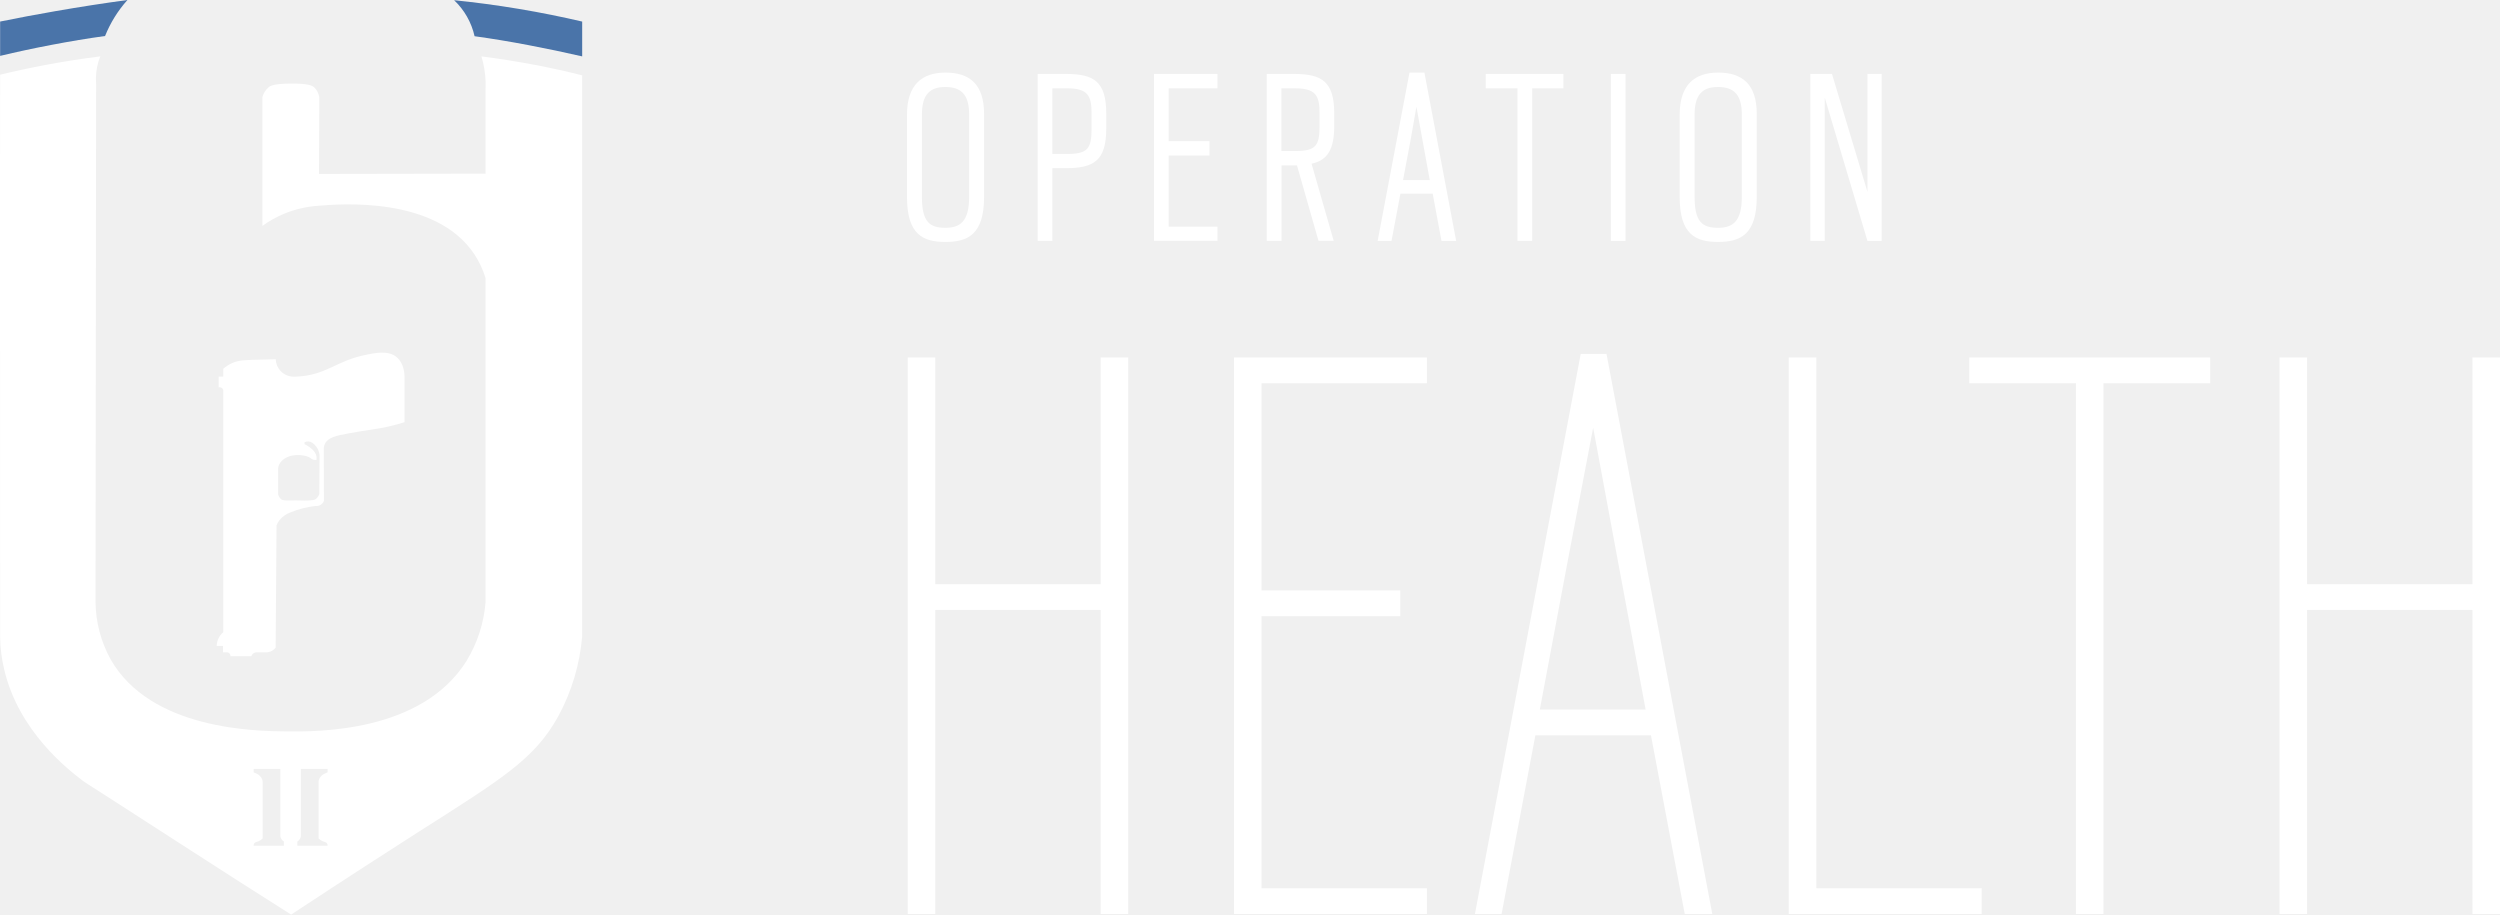
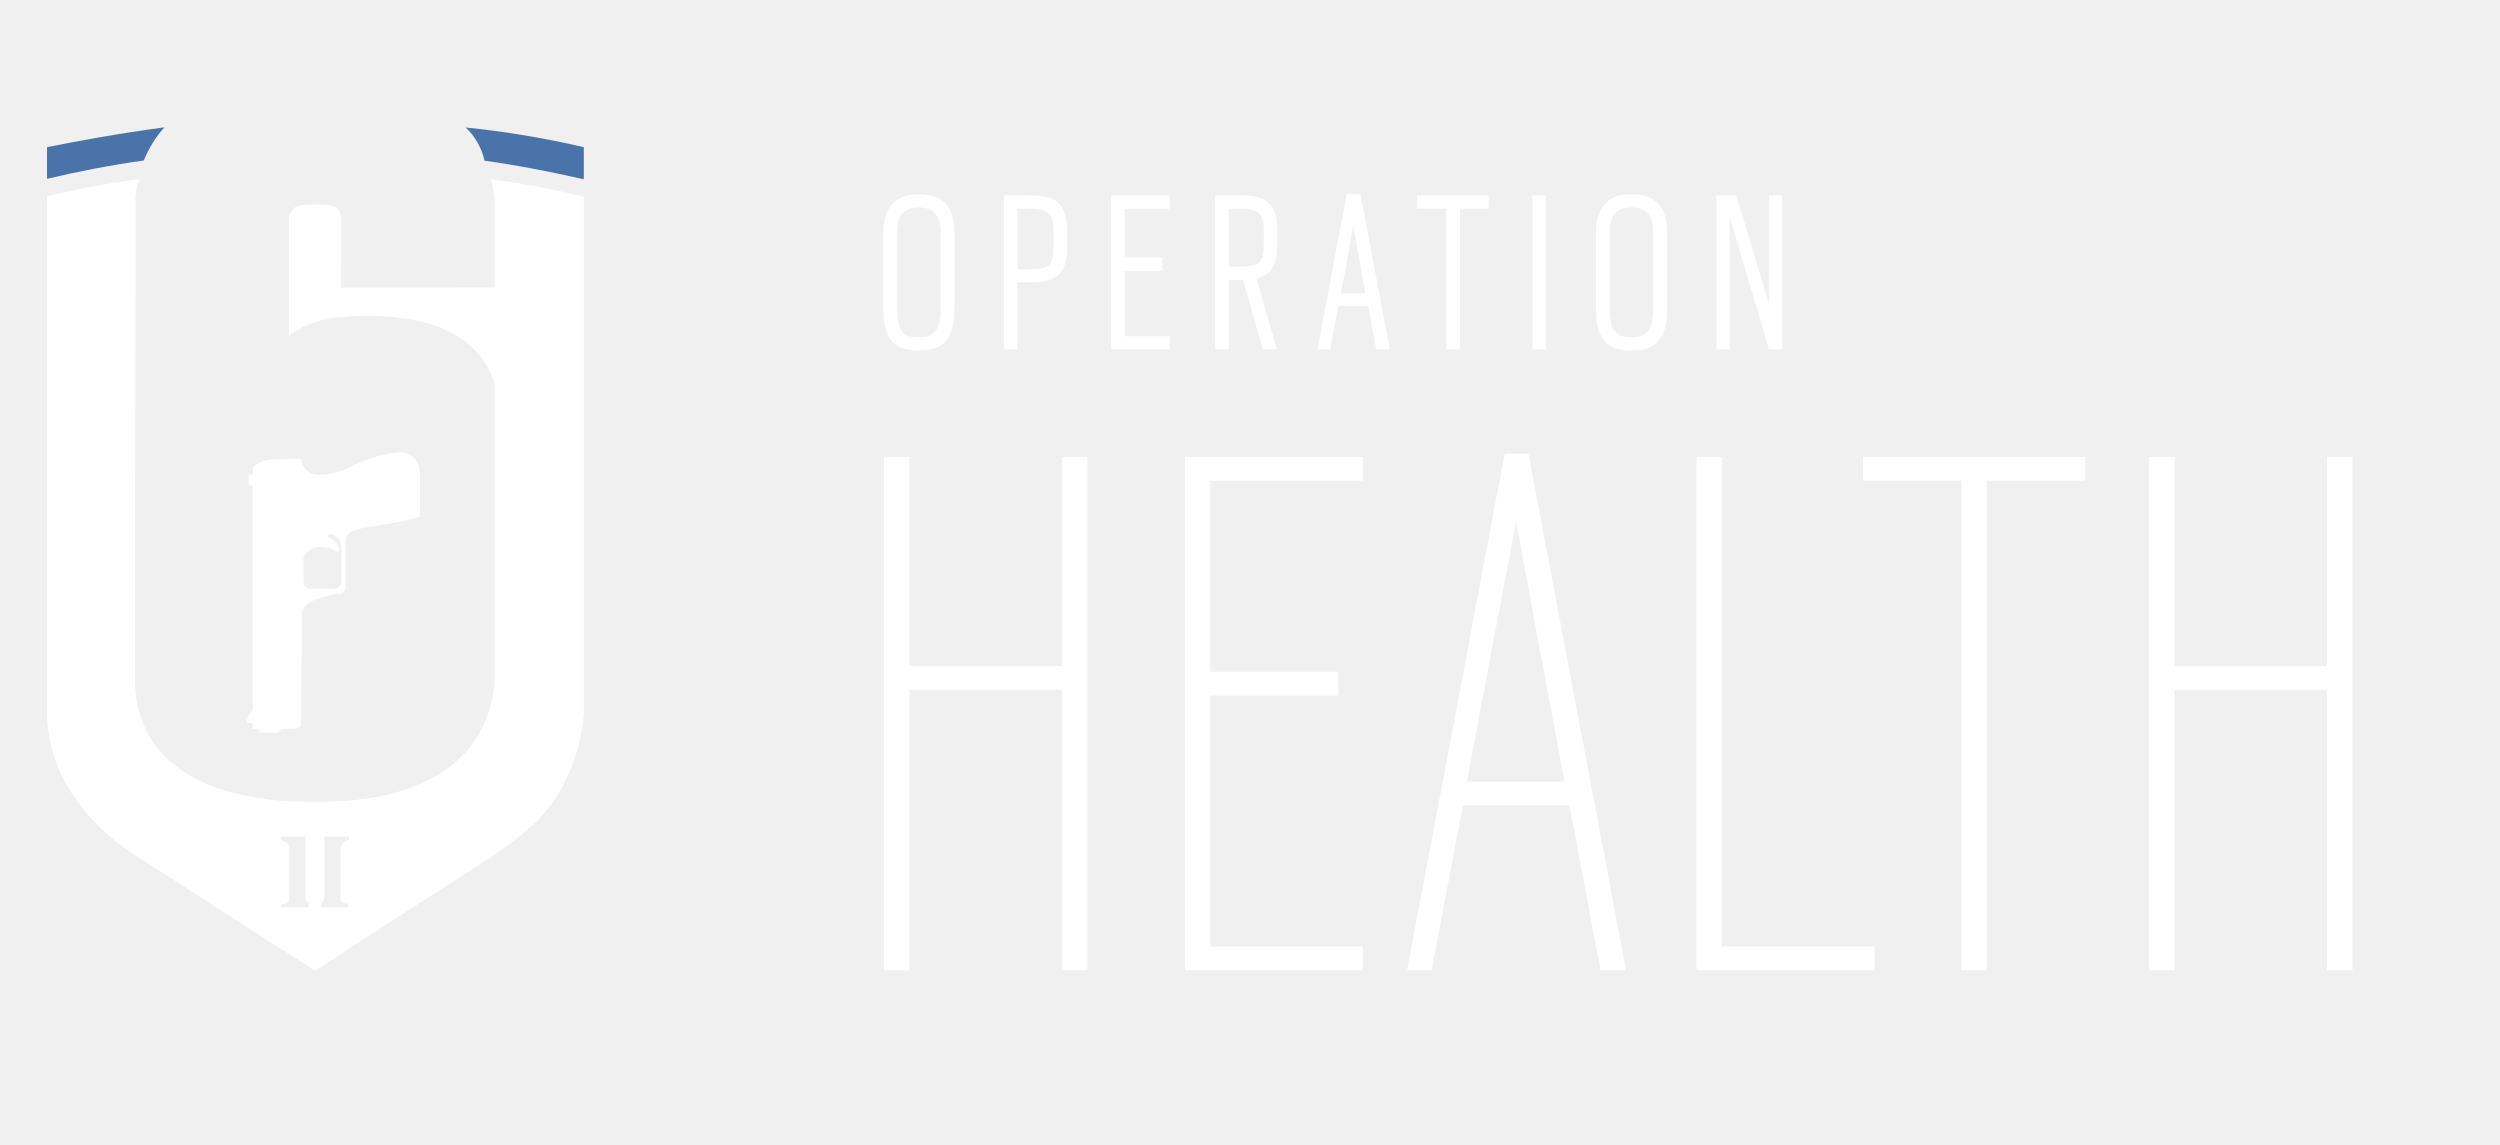
- <svg xmlns="http://www.w3.org/2000/svg" id="Horizontal" viewBox="0 0 1405.96 514.35">
-   <defs>
-     <style>.cls-1{fill:#4a74a9;}.cls-2{fill:#fff;}</style>
-   </defs>
-   <path id="ShieldTopRight" class="cls-1" d="M284,77.75c11.49,1.16,23.64,2.75,36.38,4.88s24.49,4.53,35.63,7.13v19.58Q341.51,106,325.75,103T295.5,98A40.08,40.08,0,0,0,284,77.75Z" transform="translate(-28.6 -77.63)" />
-   <path id="ShieldTopLeft" class="cls-1" d="M28.67,109.06V89.75q15.2-3.09,31.21-5.87,20.72-3.6,40.38-6.25A68.87,68.87,0,0,0,87.69,97.88q-14.52,2-30.19,5C47.46,104.79,37.84,106.87,28.67,109.06Z" transform="translate(-28.6 -77.63)" />
-   <path id="ShieldGun" class="cls-2" d="M251.87,278.64c-4.7-4.11-11.79-2.69-18.62-1.22-15.81,3.41-21.38,11.21-37.68,12-.74,0-1.35.05-1.74.06a10.47,10.47,0,0,1-7.5-3.25,10.31,10.31,0,0,1-2.67-6.58l-6.17.17c-11.2.28-14.37.21-18.33,2a21.54,21.54,0,0,0-5,3.17v4.42h-2.58v6.08a2.07,2.07,0,0,1,2.58,2.42V433.17a10.42,10.42,0,0,0-3.7,7.74H154v3.59h2.53a2,2,0,0,1,1.33.83,2,2,0,0,1,.33,1.33H170a2.57,2.57,0,0,1,.25-.67,3.32,3.32,0,0,1,2.25-1.5h5.33a6.92,6.92,0,0,0,3.79-.87,6.8,6.8,0,0,0,2-1.79l.5-68.75a12.18,12.18,0,0,1,1.58-2.83,14.32,14.32,0,0,1,6.33-4.5,53,53,0,0,1,14.08-3.58,4.56,4.56,0,0,0,2.58-.5,4.62,4.62,0,0,0,2.08-2.33l-.08-29.75a6.77,6.77,0,0,1,.58-2.25c1.67-3.64,6.33-4.74,13.45-6,10.77-2,15.17-2.21,22.25-3.81,4-.9,7.19-1.86,9.13-2.48V289.83C256.1,286.84,255.48,281.8,251.87,278.64Zm-43.7,76.78a5.35,5.35,0,0,1-2.21,3c-.65.39-1.34.56-3.71.67-1.21.06-2.85.1-4.83,0s-3.48,0-4.67,0c-3.73,0-5,.12-6.09-.75a4.85,4.85,0,0,1-1.66-2.88q0-7.23,0-14.46a7.18,7.18,0,0,1,.58-2.08,8.08,8.08,0,0,1,3.21-3.46c5.1-3.27,12.68-1.69,14.38-.25a4.24,4.24,0,0,0,1.81,1,4.09,4.09,0,0,0,1.65,0v-1.71a6.72,6.72,0,0,0-.37-1.33,7.27,7.27,0,0,0-1.58-2.37,17.17,17.17,0,0,0-4.83-3.37v-1.08a4.33,4.33,0,0,1,4.25.21,9.49,9.49,0,0,1,2.5,2.42,9.62,9.62,0,0,1,1.71,4.63Z" transform="translate(-28.6 -77.63)" />
-   <path id="ShieldBody" class="cls-2" d="M329.67,114.17c-10.58-2-20.71-3.61-30.33-4.83a54.71,54.71,0,0,1,2.33,13.79c.06,1.44.05,2.83,0,4.15v48l-93.67.17.17-43.18a10,10,0,0,0-2.83-5.48c-.86-.81-2.83-2.3-13.67-2.16-9.13.12-11,1.22-12.06,2.13a11,11,0,0,0-3.44,5.51v72.41a59.81,59.81,0,0,1,12.21-6.85,61.68,61.68,0,0,1,19.25-4.48c12.09-1,66-5.5,87.75,27.28a50.78,50.78,0,0,1,6.29,13.45V416.26a74.61,74.61,0,0,1-10.73,33.11c-25.25,40.34-84.15,39.77-101.29,39.6-16.84-.16-76.49-.75-99-40.82a68.33,68.33,0,0,1-8.33-31.89q.17-145.66.33-291.31A34.46,34.46,0,0,1,84,112.16c.3-1,.64-1.94,1-2.82-9.54,1.19-19.56,2.72-30,4.67-9.21,1.72-18,3.62-26.33,5.63-.14,25.61,0,264.36,0,316.22A82.2,82.2,0,0,0,31,454.29C39.21,489,66.79,510.38,75.54,517c.78.59.44.32,17.4,11.21,36,23.12,43.63,28.24,70.75,45.56,6.43,4.11,16.35,10.43,28.64,18.21,31.38-20.69,56.1-36.57,71.09-46.15,46.91-29.94,65.8-41,79.32-65.7A114.22,114.22,0,0,0,356,435.52V120C347.68,117.89,338.9,115.93,329.67,114.17ZM188.25,553.25h-17a2.11,2.11,0,0,1,.31-1.31c.51-.76,1.41-.74,2.56-1.25a6.89,6.89,0,0,0,2.19-1.56V517.25a4.81,4.81,0,0,0-.33-1.5,6.41,6.41,0,0,0-3.18-3.1,9,9,0,0,0-1.55-.65v-1.94h15v37.81a4.2,4.2,0,0,0,2,3Zm24.57,0h-17v-2.37a4.2,4.2,0,0,0,2-3V510.06h15V512a9,9,0,0,0-1.55.65,6.41,6.41,0,0,0-3.18,3.1,4.81,4.81,0,0,0-.33,1.5v31.88a6.89,6.89,0,0,0,2.19,1.56c1.15.51,2.05.49,2.56,1.25A2.11,2.11,0,0,1,212.82,553.25Z" transform="translate(-28.6 -77.63)" />
+ <svg xmlns="http://www.w3.org/2000/svg" id="Horizontal" preserveAspectRatio="xMinYMax" viewBox="0 0 1524.53 698">
+   <path id="ShieldTopRight" d="M284,77.75c11.49,1.16,23.64,2.75,36.38,4.88s24.49,4.53,35.63,7.13v19.58Q341.51,106,325.75,103T295.5,98A40.08,40.08,0,0,0,284,77.75Z" style="fill:#4a74a9" />
+   <path id="ShieldTopLeft" d="M28.67,109.06V89.75q15.2-3.09,31.21-5.87,20.72-3.6,40.38-6.25A68.87,68.87,0,0,0,87.69,97.88q-14.52,2-30.19,5C47.46,104.79,37.84,106.87,28.67,109.06Z" style="fill:#4a74a9" />
+   <path id="ShieldGun" d="M251.87,278.64c-4.7-4.11-11.79-2.69-18.62-1.22-15.81,3.41-21.38,11.21-37.68,12-.74,0-1.35.05-1.74.06a10.47,10.47,0,0,1-7.5-3.25,10.31,10.31,0,0,1-2.67-6.58l-6.17.17c-11.2.28-14.37.21-18.33,2a21.54,21.54,0,0,0-5,3.17v4.42h-2.58v6.08a2.07,2.07,0,0,1,2.58,2.42V433.17a10.42,10.42,0,0,0-3.7,7.74H154v3.59h2.53a2,2,0,0,1,1.33.83,2,2,0,0,1,.33,1.33H170a2.57,2.57,0,0,1,.25-.67,3.32,3.32,0,0,1,2.25-1.5h5.33a6.92,6.92,0,0,0,3.79-.87,6.8,6.8,0,0,0,2-1.79l.5-68.75a12.18,12.18,0,0,1,1.58-2.83,14.32,14.32,0,0,1,6.33-4.5,53,53,0,0,1,14.08-3.58,4.56,4.56,0,0,0,2.58-.5,4.62,4.62,0,0,0,2.08-2.33l-.08-29.75a6.77,6.77,0,0,1,.58-2.25c1.67-3.64,6.33-4.74,13.45-6,10.77-2,15.17-2.21,22.25-3.81,4-.9,7.19-1.86,9.13-2.48V289.83C256.1,286.84,255.48,281.8,251.87,278.64Zm-43.7,76.78a5.35,5.35,0,0,1-2.21,3c-.65.39-1.34.56-3.71.67-1.21.06-2.85.1-4.83,0s-3.48,0-4.67,0c-3.73,0-5,.12-6.09-.75a4.85,4.85,0,0,1-1.66-2.88q0-7.23,0-14.46a7.18,7.18,0,0,1,.58-2.08,8.08,8.08,0,0,1,3.21-3.46c5.1-3.27,12.68-1.69,14.38-.25a4.24,4.24,0,0,0,1.81,1,4.09,4.09,0,0,0,1.65,0v-1.71a6.72,6.72,0,0,0-.37-1.33,7.27,7.27,0,0,0-1.58-2.37,17.17,17.17,0,0,0-4.83-3.37v-1.08a4.33,4.33,0,0,1,4.25.21,9.49,9.49,0,0,1,2.5,2.42,9.62,9.62,0,0,1,1.71,4.63Z" style="fill:#fff" />
+   <path id="ShieldBody" d="M329.67,114.17c-10.58-2-20.71-3.61-30.33-4.83a54.71,54.71,0,0,1,2.33,13.79c.06,1.44.05,2.83,0,4.15v48l-93.67.17.17-43.18a10,10,0,0,0-2.83-5.48c-.86-.81-2.83-2.3-13.67-2.16-9.13.12-11,1.22-12.06,2.13a11,11,0,0,0-3.44,5.51v72.41a59.81,59.81,0,0,1,12.21-6.85,61.68,61.68,0,0,1,19.25-4.48c12.09-1,66-5.5,87.75,27.28a50.78,50.78,0,0,1,6.29,13.45V416.26a74.61,74.61,0,0,1-10.73,33.11c-25.25,40.34-84.15,39.77-101.29,39.6-16.84-.16-76.49-.75-99-40.82a68.33,68.33,0,0,1-8.33-31.89q.17-145.66.33-291.31A34.46,34.46,0,0,1,84,112.16c.3-1,.64-1.94,1-2.82-9.54,1.19-19.56,2.72-30,4.67-9.21,1.72-18,3.62-26.33,5.63-.14,25.61,0,264.36,0,316.22A82.2,82.2,0,0,0,31,454.29C39.21,489,66.79,510.38,75.54,517c.78.59.44.32,17.4,11.21,36,23.12,43.63,28.24,70.75,45.56,6.43,4.11,16.35,10.43,28.64,18.21,31.38-20.69,56.1-36.57,71.09-46.15,46.91-29.94,65.8-41,79.32-65.7A114.22,114.22,0,0,0,356,435.52V120C347.68,117.89,338.9,115.93,329.67,114.17ZM188.25,553.25h-17a2.11,2.11,0,0,1,.31-1.31c.51-.76,1.41-.74,2.56-1.25a6.89,6.89,0,0,0,2.19-1.56V517.25a4.81,4.81,0,0,0-.33-1.5,6.41,6.41,0,0,0-3.18-3.1,9,9,0,0,0-1.55-.65v-1.94h15v37.81a4.2,4.2,0,0,0,2,3Zm24.57,0h-17v-2.37a4.2,4.2,0,0,0,2-3V510.06h15V512a9,9,0,0,0-1.55.65,6.41,6.41,0,0,0-3.18,3.1,4.81,4.81,0,0,0-.33,1.5v31.88a6.89,6.89,0,0,0,2.19,1.56c1.15.51,2.05.49,2.56,1.25A2.11,2.11,0,0,1,212.82,553.25Z" style="fill:#fff" />
  <g id="OpTitle">
-     <path class="cls-2" d="M538.68,188.5V142.15c0-16.95,8.55-23.7,21.6-23.7,13.35,0,21.75,6.3,21.75,23.25v46.65c0,21.3-9.3,25.35-21.75,25.35S538.68,209.65,538.68,188.5Zm34.95,0V141.85c0-11.1-4.65-15.3-13.35-15.3s-13.2,4.2-13.2,15.45v46.35c0,13.95,4.2,17.4,13.2,17.4C568.38,205.75,573.63,202.3,573.63,188.5Z" transform="translate(-28.6 -77.63)" />
-     <path class="cls-2" d="M612.18,119.21h15.9c15.6,0,22.65,4.2,22.65,22.2V150c0,18-7,22.2-22.65,22.2h-7.65V213.1h-8.25Zm16.5,45c11.7,0,13.8-3,13.8-14.25V141.4c0-10-2.1-14.1-13.8-14.1h-8.25v36.9Z" transform="translate(-28.6 -77.63)" />
-     <path class="cls-2" d="M677.58,119.21h35.7v8.1H685.83V157h22.95v8.1H685.83v40h27.45v7.95h-35.7Z" transform="translate(-28.6 -77.63)" />
-     <path class="cls-2" d="M741,119.21h15.3c15.6,0,22.65,4.2,22.65,22.2v7c0,13.65-4,19.35-12.75,21.3l12.45,43.35h-8.55L758,170.65h-8.7V213.1H741Zm15.9,43.35c11.7,0,13.8-2.85,13.8-14.25v-6.9c0-10-2.1-14.1-13.8-14.1h-7.65v35.25Z" transform="translate(-28.6 -77.63)" />
-     <path class="cls-2" d="M821.27,118.46h8.4l17.85,94.65h-8.25l-4.95-26.55H816.17l-5,26.55h-7.8Zm11.4,60.45-7.5-41.25L822,155.8l-4.35,23.1Z" transform="translate(-28.6 -77.63)" />
-     <path class="cls-2" d="M882,127.3H864.17v-8.1h43.65v8.1H890.27v85.8H882Z" transform="translate(-28.6 -77.63)" />
-     <path class="cls-2" d="M934.52,119.21h8.25v93.9h-8.25Z" transform="translate(-28.6 -77.63)" />
-     <path class="cls-2" d="M973.22,188.5V142.15c0-16.95,8.55-23.7,21.6-23.7,13.35,0,21.75,6.3,21.75,23.25v46.65c0,21.3-9.3,25.35-21.75,25.35S973.22,209.65,973.22,188.5Zm34.95,0V141.85c0-11.1-4.65-15.3-13.35-15.3s-13.2,4.2-13.2,15.45v46.35c0,13.95,4.2,17.4,13.2,17.4C1002.92,205.75,1008.17,202.3,1008.17,188.5Z" transform="translate(-28.6 -77.63)" />
-     <path class="cls-2" d="M1046.72,119.21h12.15l19.95,66.3v-66.3h8v93.9h-8l-24-80.55V213.1h-8.1Z" transform="translate(-28.6 -77.63)" />
+     <path d="M538.68,188.5V142.15c0-16.95,8.55-23.7,21.6-23.7,13.35,0,21.75,6.3,21.75,23.25v46.65c0,21.3-9.3,25.35-21.75,25.35S538.68,209.65,538.68,188.5Zm34.95,0V141.85c0-11.1-4.65-15.3-13.35-15.3s-13.2,4.2-13.2,15.45v46.35c0,13.95,4.2,17.4,13.2,17.4C568.38,205.75,573.63,202.3,573.63,188.5Z" style="fill:#fff" />
+     <path d="M612.18,119.21h15.9c15.6,0,22.65,4.2,22.65,22.2V150c0,18-7,22.2-22.65,22.2h-7.65V213.1h-8.25Zm16.5,45c11.7,0,13.8-3,13.8-14.25V141.4c0-10-2.1-14.1-13.8-14.1h-8.25v36.9Z" style="fill:#fff" />
+     <path d="M677.58,119.21h35.7v8.1H685.83V157h22.95v8.1H685.83v40h27.45v7.95h-35.7Z" style="fill:#fff" />
+     <path d="M741,119.21h15.3c15.6,0,22.65,4.2,22.65,22.2v7c0,13.65-4,19.35-12.75,21.3l12.45,43.35h-8.55L758,170.65h-8.7V213.1H741Zm15.9,43.35c11.7,0,13.8-2.85,13.8-14.25v-6.9c0-10-2.1-14.1-13.8-14.1h-7.65v35.25Z" style="fill:#fff" />
+     <path d="M821.27,118.46h8.4l17.85,94.65h-8.25l-4.95-26.55H816.17l-5,26.55h-7.8Zm11.4,60.45-7.5-41.25L822,155.8l-4.35,23.1Z" style="fill:#fff" />
+     <path d="M882,127.3H864.17v-8.1h43.65v8.1H890.27v85.8H882Z" style="fill:#fff" />
+     <path d="M934.52,119.21h8.25v93.9h-8.25Z" style="fill:#fff" />
+     <path d="M973.22,188.5V142.15c0-16.95,8.55-23.7,21.6-23.7,13.35,0,21.75,6.3,21.75,23.25v46.65c0,21.3-9.3,25.35-21.75,25.35S973.22,209.65,973.22,188.5Zm34.95,0V141.85c0-11.1-4.65-15.3-13.35-15.3s-13.2,4.2-13.2,15.45v46.35c0,13.95,4.2,17.4,13.2,17.4C1002.92,205.75,1008.17,202.3,1008.17,188.5Z" style="fill:#fff" />
+     <path d="M1046.72,119.21h12.15l19.95,66.3v-66.3h8v93.9h-8l-24-80.55V213.1h-8.1Z" style="fill:#fff" />
  </g>
  <g id="OpName">
-     <path class="cls-2" d="M647.58,420.66h-93v171h-15.5v-313h15.5v127.5h93V278.66h15.5v313h-15.5Z" transform="translate(-28.6 -77.63)" />
-     <path class="cls-2" d="M722.57,278.66h108.5v14.5h-93v116.5h78v14.5h-78v153h93v14.5H722.57Z" transform="translate(-28.6 -77.63)" />
-     <path class="cls-2" d="M917.57,276.66h14.5l59.5,315h-15.5l-19-100.5h-65l-19,100.5h-15Zm36.5,200-15.5-83-14-75.5-14.5,76-15.5,82.5Z" transform="translate(-28.6 -77.63)" />
-     <path class="cls-2" d="M1034.57,278.66h15.5v298.5h93v14.5h-108.5Z" transform="translate(-28.6 -77.63)" />
-     <path class="cls-2" d="M1196.07,293.16h-60v-14.5h135.5v14.5h-60v298.5h-15.5Z" transform="translate(-28.6 -77.63)" />
-     <path class="cls-2" d="M1419.06,420.66h-93v171h-15.5v-313h15.5v127.5h93V278.66h15.5v313h-15.5Z" transform="translate(-28.6 -77.63)" />
+     <path d="M647.58,420.66h-93v171h-15.5v-313h15.5v127.5h93V278.66h15.5v313h-15.5Z" style="fill:#fff" />
+     <path d="M722.57,278.66h108.5v14.5h-93v116.5h78v14.5h-78v153h93v14.5H722.57Z" style="fill:#fff" />
+     <path d="M917.57,276.66h14.5l59.5,315h-15.5l-19-100.5h-65l-19,100.5h-15Zm36.5,200-15.5-83-14-75.5-14.5,76-15.5,82.5Z" style="fill:#fff" />
+     <path d="M1034.57,278.66h15.5v298.5h93v14.5h-108.5Z" style="fill:#fff" />
+     <path d="M1196.07,293.16h-60v-14.5h135.5v14.5h-60v298.5h-15.5Z" style="fill:#fff" />
+     <path d="M1419.06,420.66h-93v171h-15.5v-313h15.5v127.5h93V278.66h15.5v313h-15.5Z" style="fill:#fff" />
  </g>
</svg>
